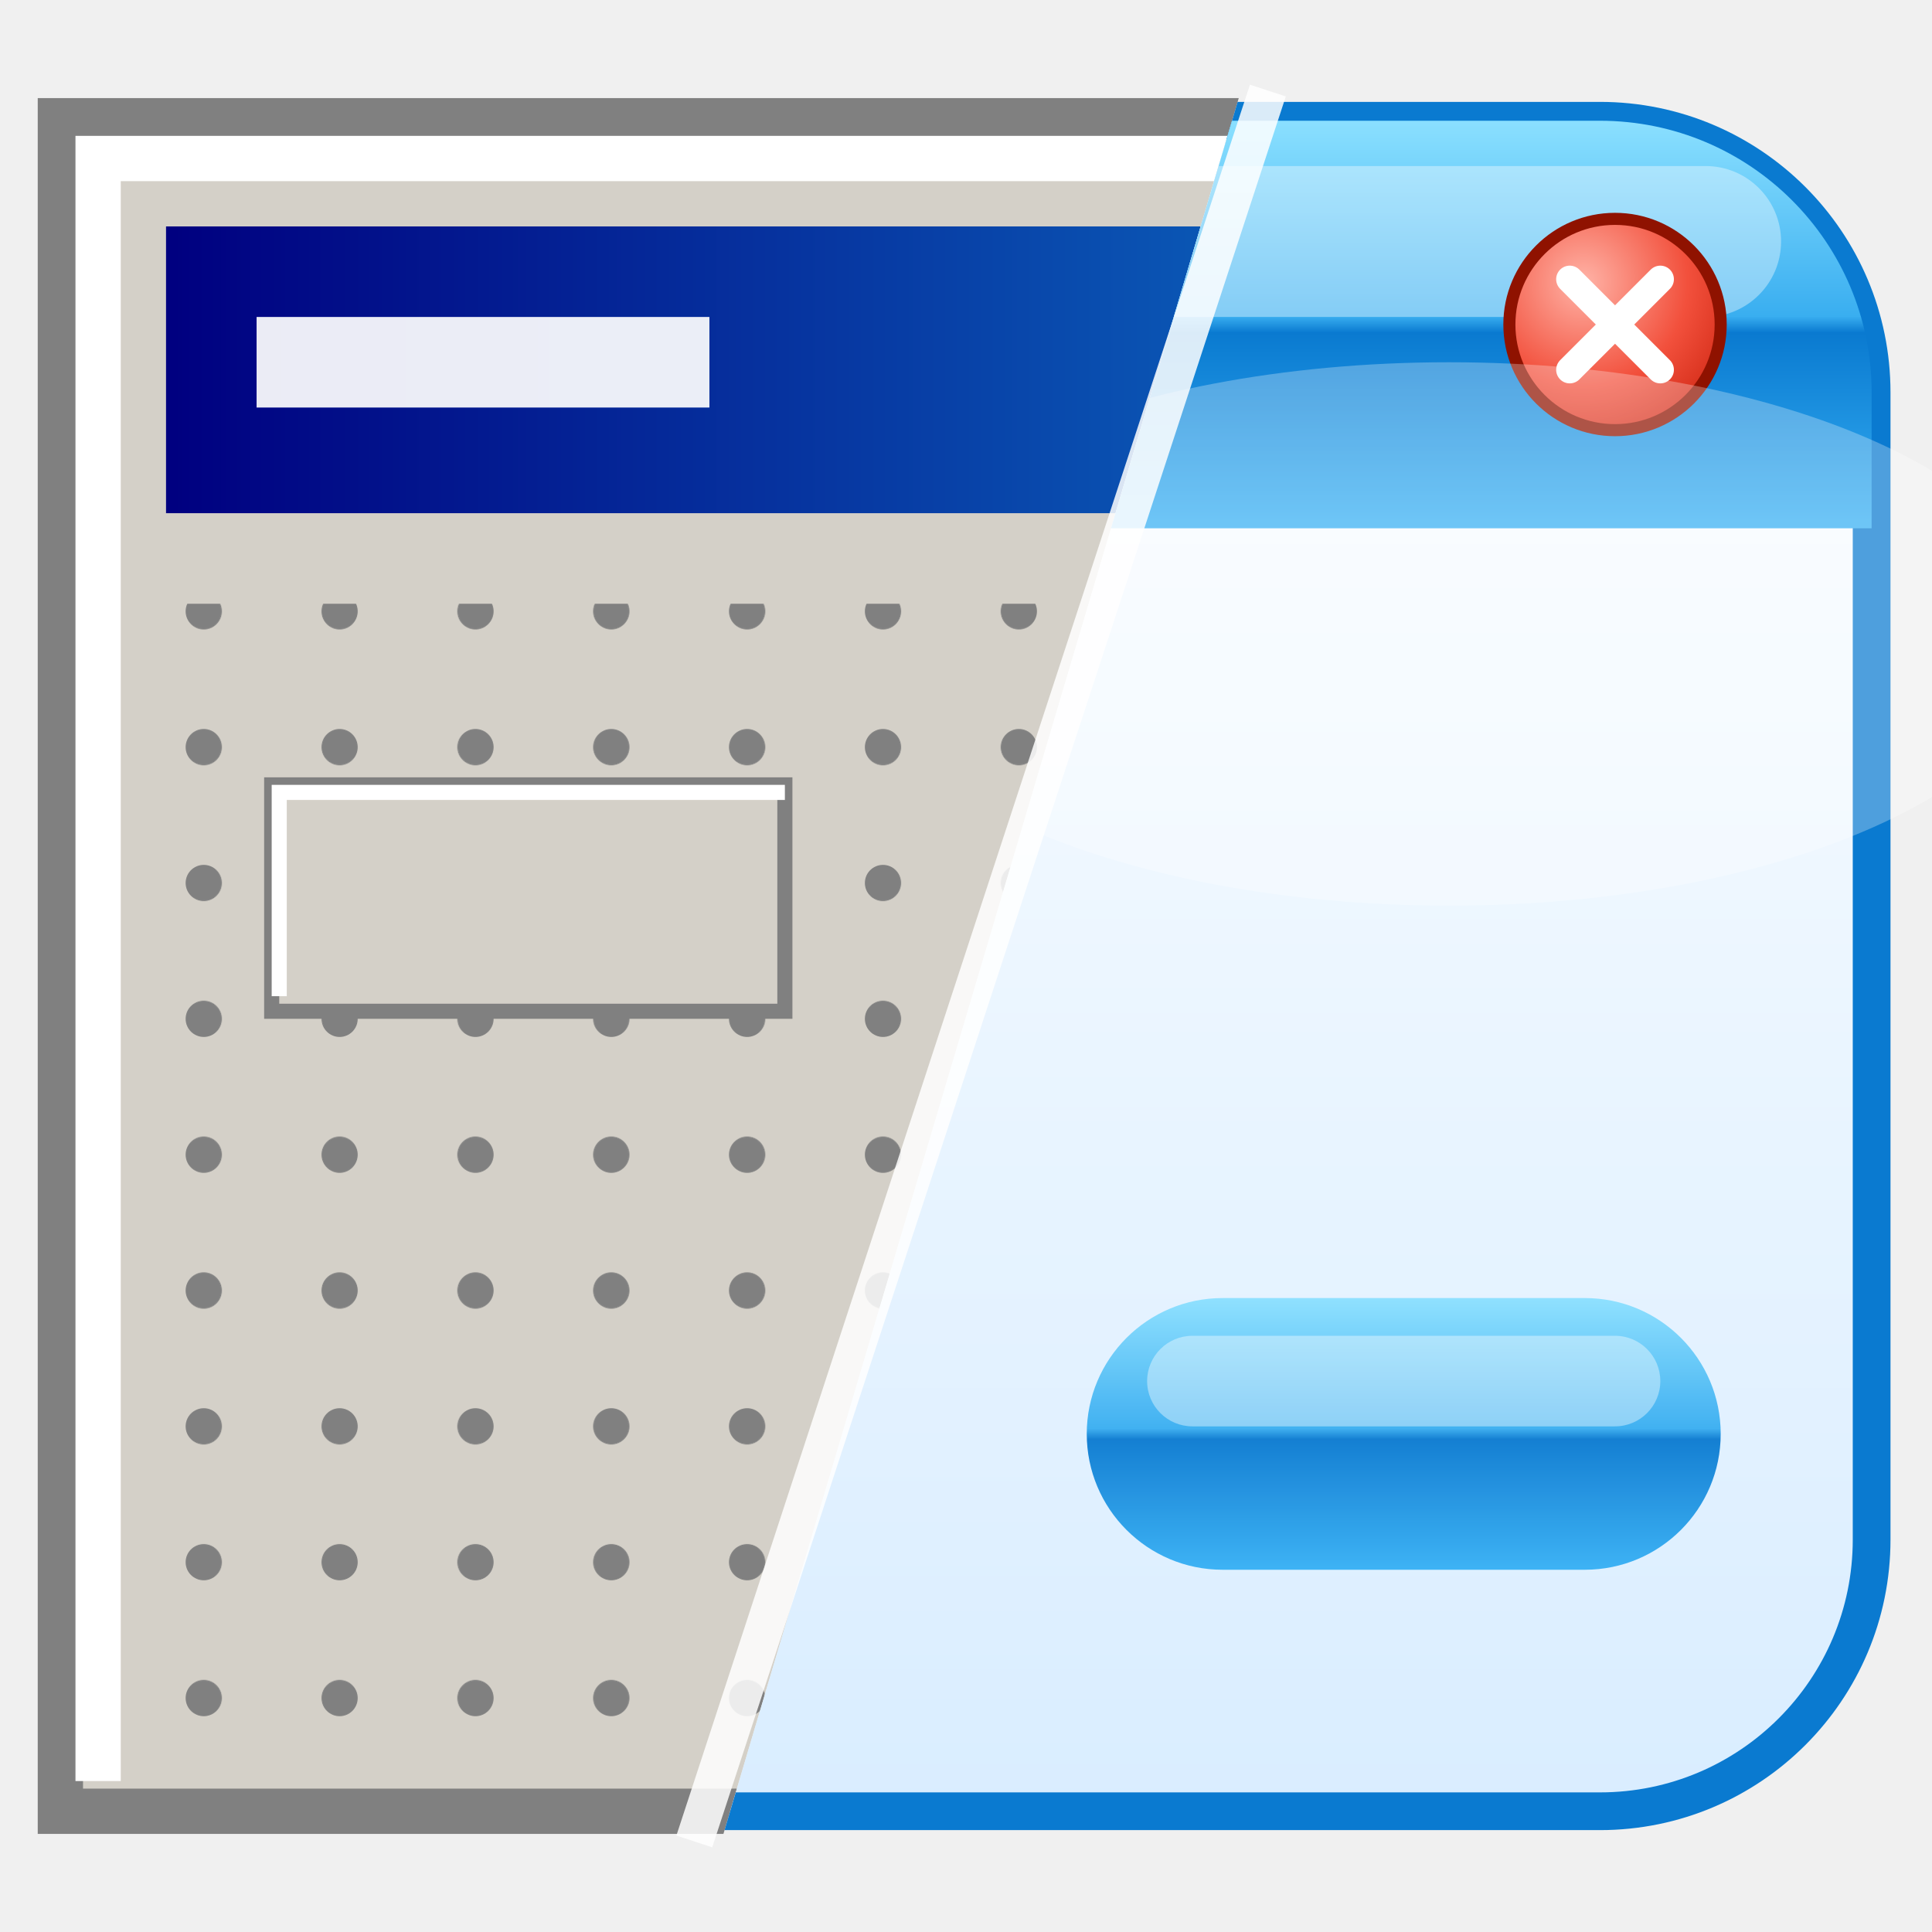
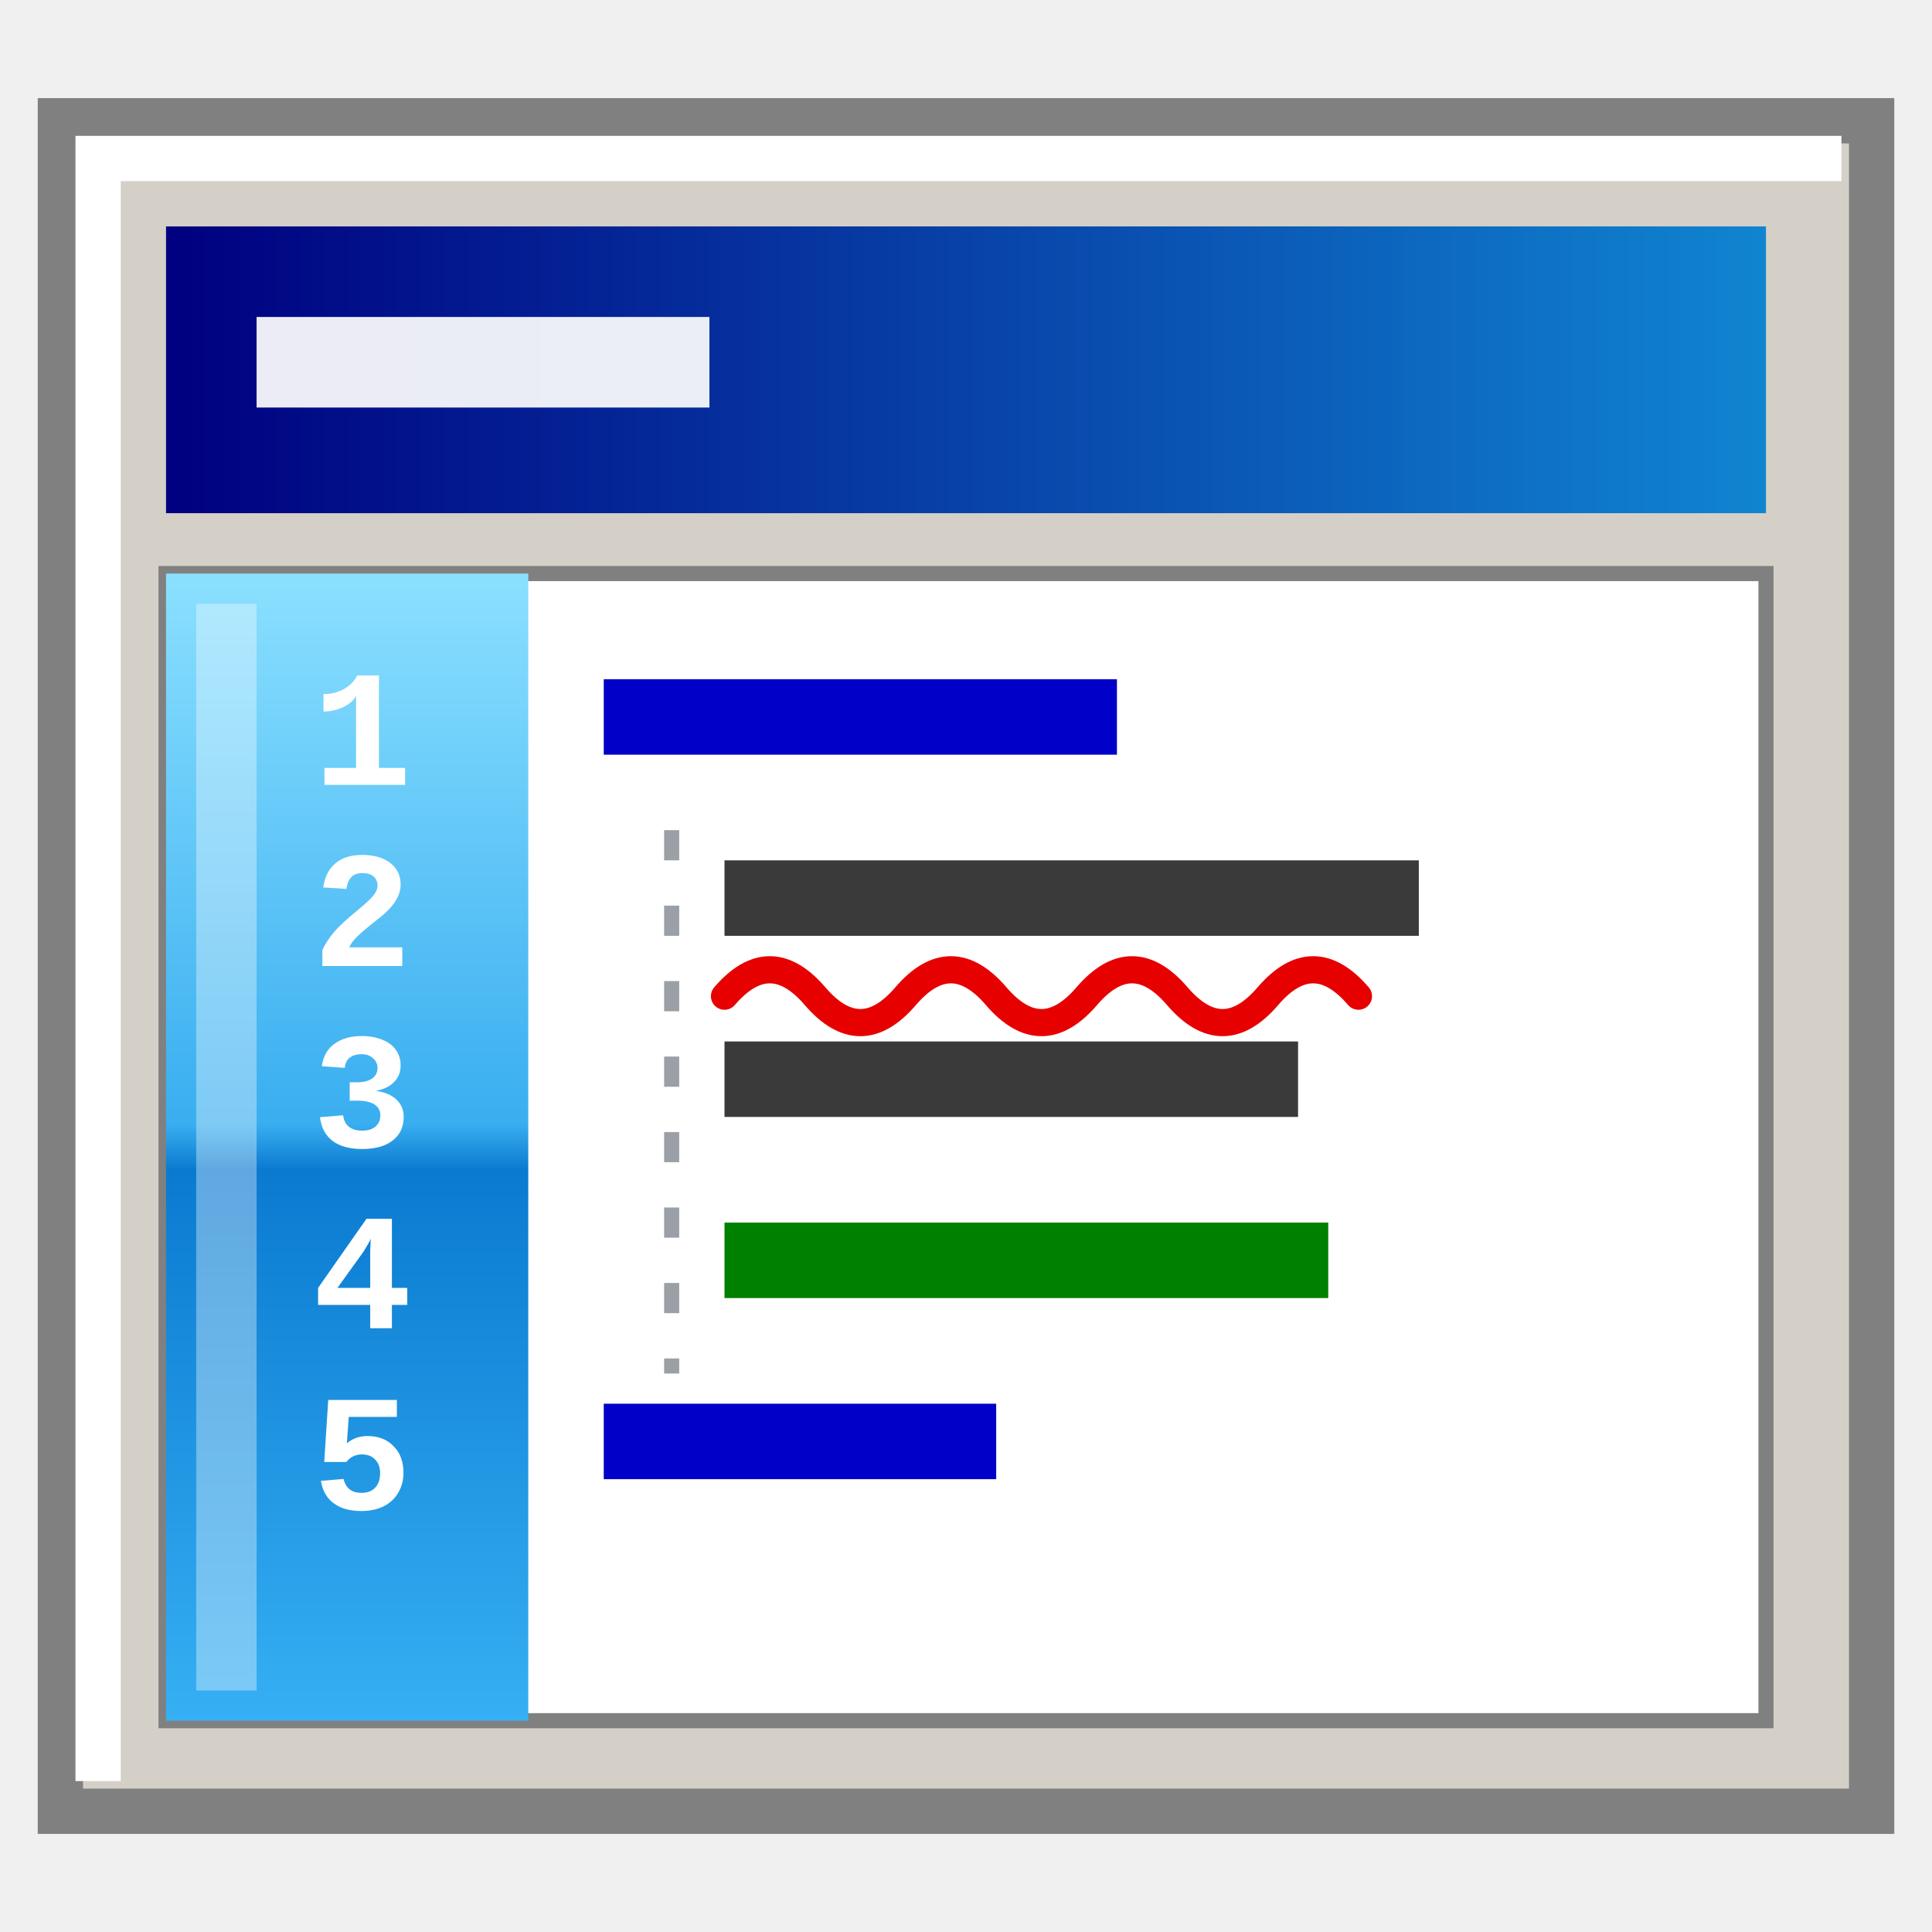
<svg xmlns="http://www.w3.org/2000/svg" viewBox="0 0 128 128" width="128" height="128" role="img" aria-label="VB6 Modernizr icon">
  <defs>
-     <pattern id="grid" width="9" height="9" patternUnits="userSpaceOnUse">
-       <circle cx="4.5" cy="4.5" r="1.2" fill="#808080" />
-     </pattern>
    <linearGradient id="cap" x1="0" y1="0" x2="1" y2="0">
      <stop offset="0" stop-color="#000080" />
      <stop offset="1" stop-color="#1084d0" />
    </linearGradient>
    <linearGradient id="aqua" x1="0" y1="0" x2="0" y2="1">
      <stop offset="0" stop-color="#8be0ff" />
      <stop offset=".48" stop-color="#39aef0" />
      <stop offset=".52" stop-color="#0a7ad0" />
      <stop offset="1" stop-color="#36b0f4" />
    </linearGradient>
-     <linearGradient id="glass" x1="0" y1="0" x2="0" y2="1">
-       <stop offset="0" stop-color="#ffffff" />
-       <stop offset="1" stop-color="#d9edff" />
-     </linearGradient>
-     <radialGradient id="btn" cx=".35" cy=".3" r=".9">
-       <stop offset="0" stop-color="#ffb3a7" />
-       <stop offset=".55" stop-color="#f2503c" />
-       <stop offset="1" stop-color="#c81e0a" />
-     </radialGradient>
-     <clipPath id="cutL">
-       <polygon points="0,0 84,0 46,128 0,128" />
-     </clipPath>
-     <clipPath id="cutR">
-       <polygon points="84,0 128,0 128,128 46,128" />
-     </clipPath>
  </defs>
-   <g clip-path="url(#cutL)">
-     <rect x="4" y="8" width="120" height="112" fill="#d4d0c8" stroke="#808080" stroke-width="3" />
-     <path d="M6.5,118 L6.5,10.5 L122,10.5" stroke="#ffffff" stroke-width="3" fill="none" />
-     <rect x="11" y="15" width="106" height="19" fill="url(#cap)" />
-     <rect x="17" y="21" width="30" height="6" fill="#ffffff" opacity=".92" />
-     <rect x="11" y="40" width="106" height="74" fill="url(#grid)" />
-     <rect x="18" y="52" width="34" height="15" fill="#d4d0c8" stroke="#808080" />
-     <path d="M18.5,66 L18.5,52.5 L52,52.5" stroke="#ffffff" fill="none" />
-   </g>
-   <g clip-path="url(#cutR)">
-     <rect x="4" y="8" width="120" height="112" rx="18" fill="url(#glass)" stroke="#0a7ad0" stroke-width="2.5" />
-     <path d="M46,8 H106 A18,18 0 0 1 124,26 V35 H46 Z" fill="url(#aqua)" />
-     <rect x="52" y="11" width="66" height="10" rx="5" fill="#ffffff" opacity=".38" />
-     <circle cx="107" cy="21.5" r="7" fill="url(#btn)" stroke="#8f1200" stroke-width=".8" />
-     <path d="M104,18.5 L110,24.5 M110,18.5 L104,24.5" stroke="#ffffff" stroke-width="1.8" stroke-linecap="round" />
-     <rect x="72" y="86" width="42" height="18" rx="9" fill="url(#aqua)" opacity=".95" />
-     <rect x="76" y="88.5" width="34" height="6" rx="3" fill="#ffffff" opacity=".4" />
-     <ellipse cx="96" cy="42" rx="40" ry="18" fill="#ffffff" opacity=".28" />
-   </g>
-   <line x1="84" y1="6" x2="46" y2="122" stroke="#ffffff" stroke-width="2.5" opacity=".85" />
+   <rect x="4" y="8" width="120" height="112" fill="#d4d0c8" stroke="#808080" stroke-width="3" />
+   <path d="M6.5,118 L6.5,10.5 L122,10.5" stroke="#ffffff" stroke-width="3" fill="none" />
+   <rect x="11" y="15" width="106" height="19" fill="url(#cap)" />
+   <rect x="17" y="21" width="30" height="6" fill="#ffffff" opacity=".92" />
+   <rect x="11" y="38" width="106" height="76" fill="#ffffff" stroke="#808080" />
+   <rect x="11" y="38" width="24" height="76" fill="url(#aqua)" />
+   <rect x="13" y="40" width="4" height="72" fill="#ffffff" opacity=".35" />
+   <text x="24" y="52" text-anchor="middle" font-family="'Courier New', Courier, monospace" font-weight="bold" font-size="11" fill="#ffffff">1</text>
+   <text x="24" y="64" text-anchor="middle" font-family="'Courier New', Courier, monospace" font-weight="bold" font-size="11" fill="#ffffff">2</text>
+   <text x="24" y="76" text-anchor="middle" font-family="'Courier New', Courier, monospace" font-weight="bold" font-size="11" fill="#ffffff">3</text>
+   <text x="24" y="88" text-anchor="middle" font-family="'Courier New', Courier, monospace" font-weight="bold" font-size="11" fill="#ffffff">4</text>
+   <text x="24" y="100" text-anchor="middle" font-family="'Courier New', Courier, monospace" font-weight="bold" font-size="11" fill="#ffffff">5</text>
+   <rect x="40" y="45" width="34" height="5" fill="#0000c8" />
+   <rect x="48" y="57" width="46" height="5" fill="#3a3a3a" />
+   <rect x="48" y="69" width="38" height="5" fill="#3a3a3a" />
+   <rect x="48" y="81" width="40" height="5" fill="#008000" />
+   <rect x="40" y="93" width="26" height="5" fill="#0000c8" />
+   <line x1="44.5" y1="55" x2="44.5" y2="91" stroke="#9aa0a6" stroke-dasharray="2 3" />
+   <path d="M48,66 q3,-3.5 6,0 t6,0 t6,0 t6,0 t6,0 t6,0 t6,0" fill="none" stroke="#e60000" stroke-width="1.8" stroke-linecap="round" />
</svg>
